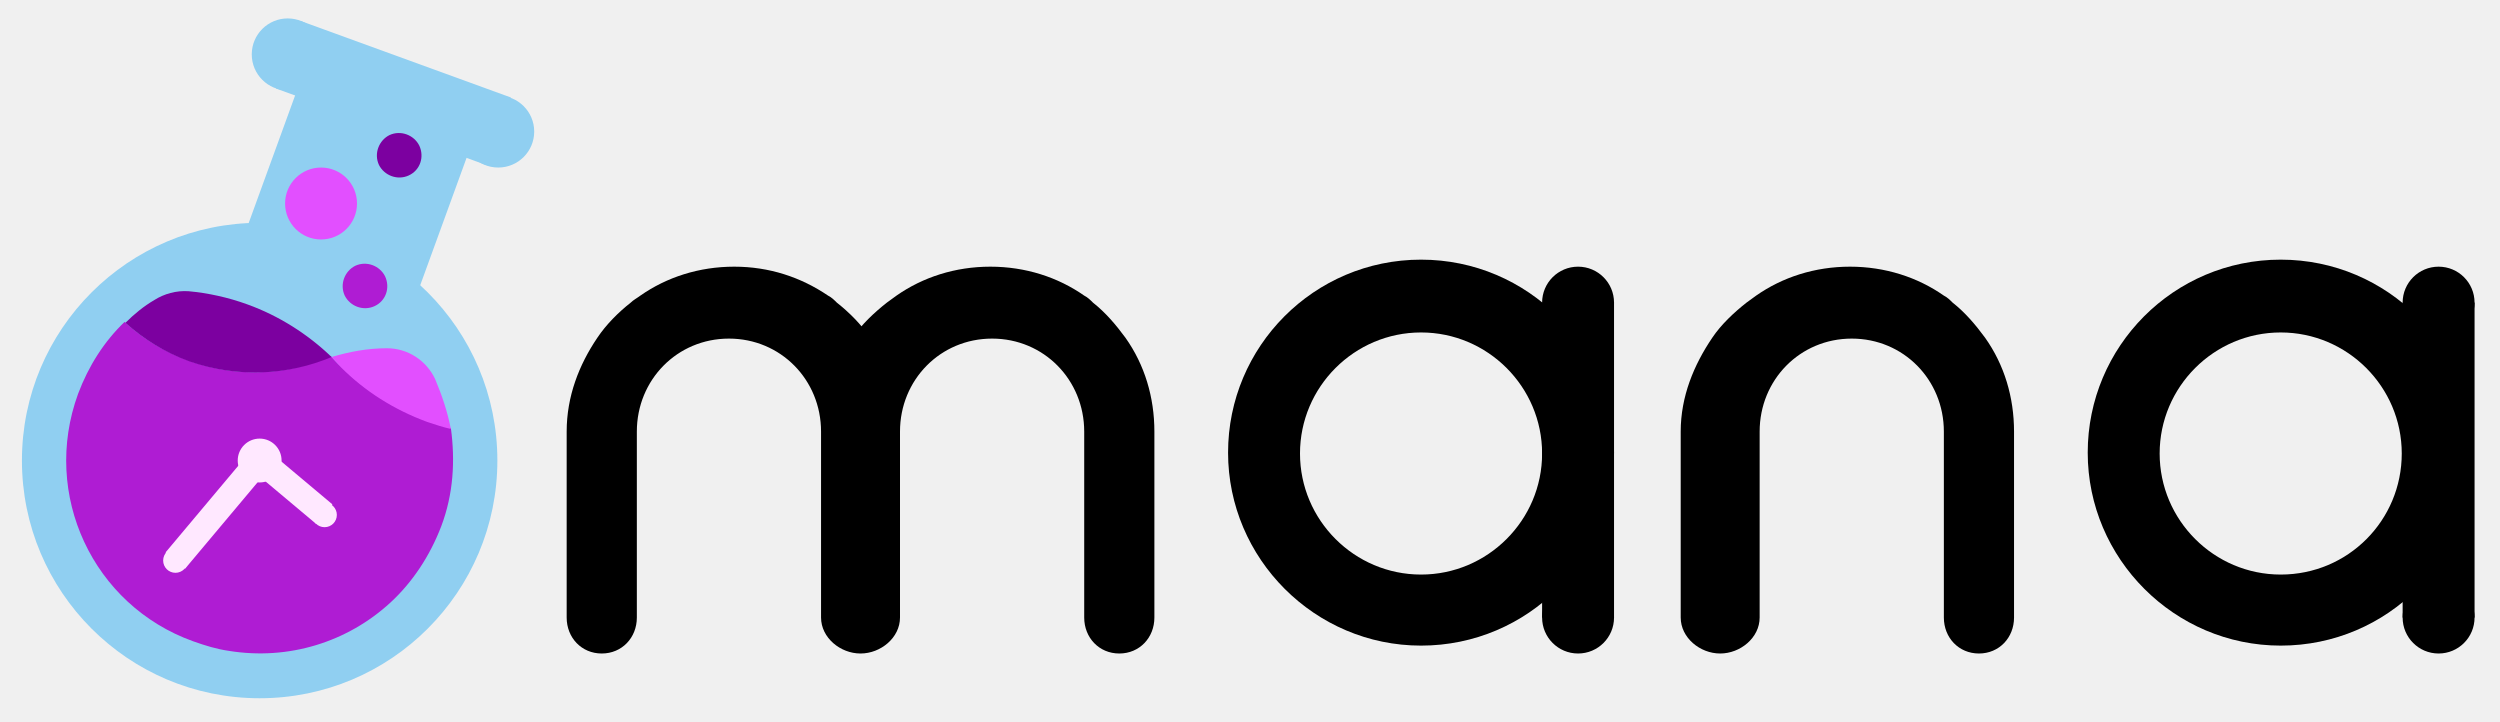
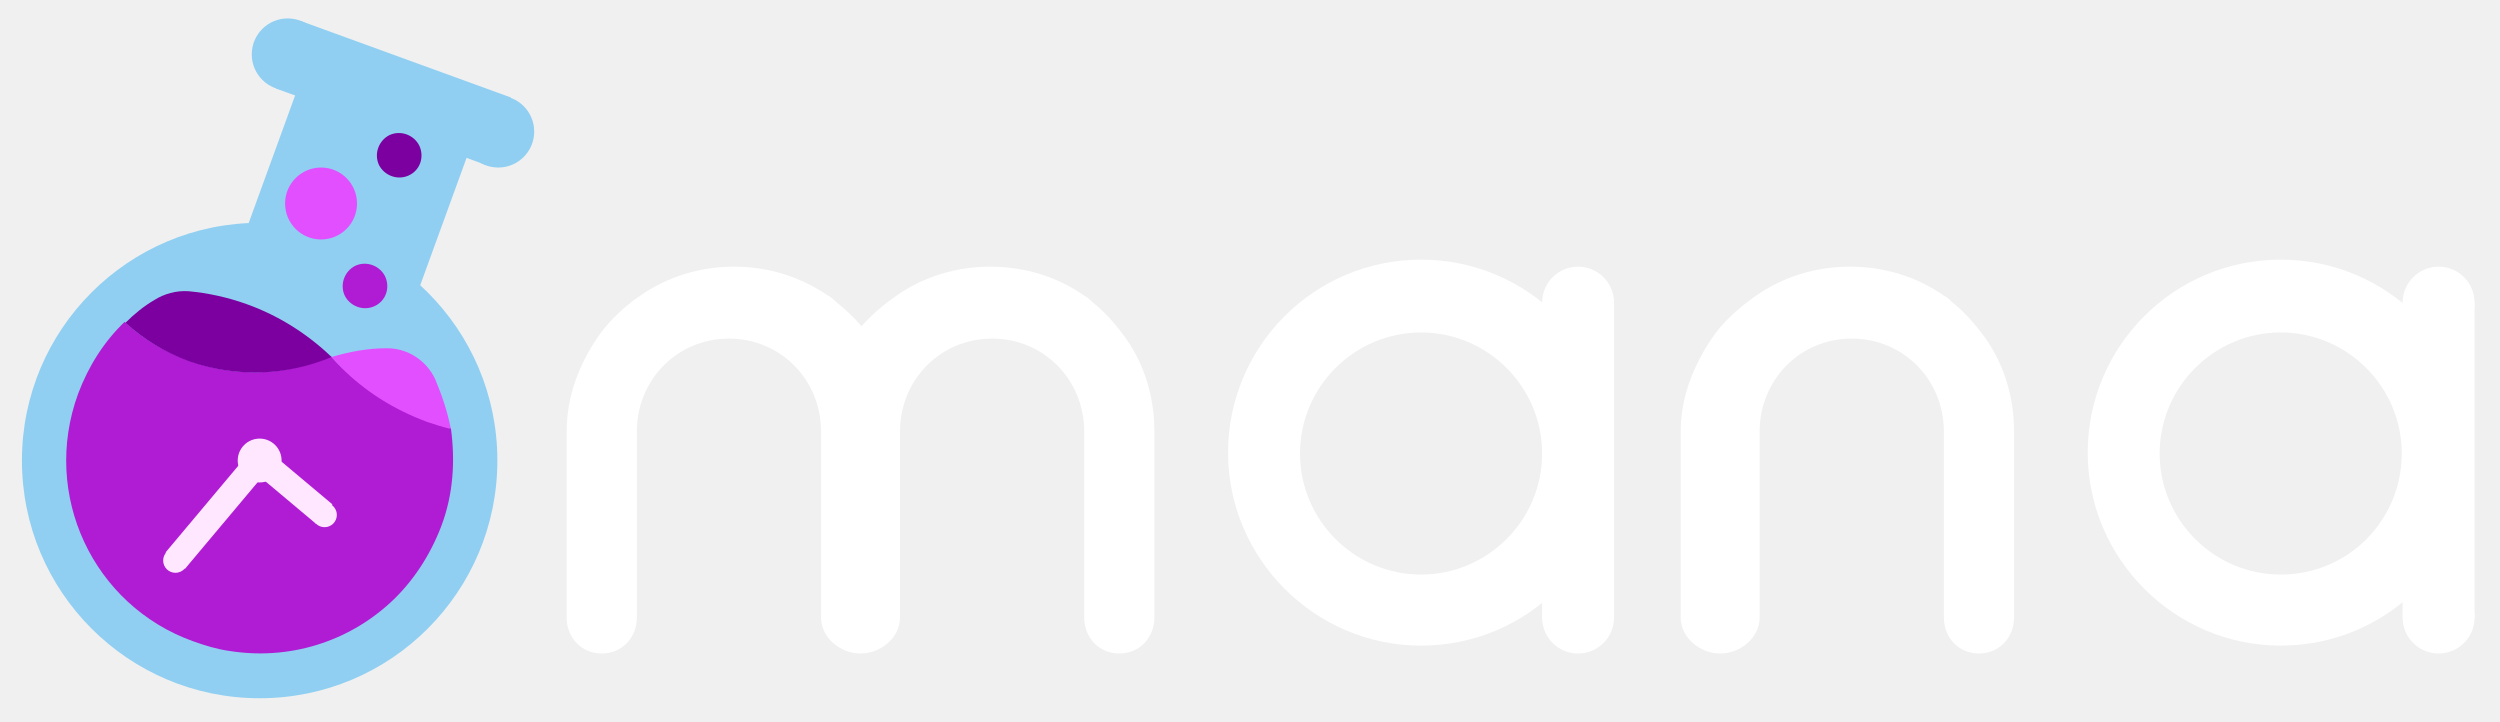
<svg xmlns="http://www.w3.org/2000/svg" viewBox="0 0 285 82.2" enable-background="new 0 0 285 82.2">
  <g>
    <circle fill="#90CFF1" cx="29.6" cy="52.5" r="27.1" />
    <path fill="#90CFF1" d="M33.707 10.706l19.546 7.114-5.369 14.753-19.546-7.114z" />
    <circle fill="#90CFF1" cx="32.8" cy="6.2" r="4.1" />
    <circle fill="#90CFF1" cx="56.8" cy="15" r="4.1" />
    <path fill="#90CFF1" d="M34.27 2.389l23.962 8.721-2.804 7.706-23.962-8.721z" />
    <path fill="#AF1CD3" d="M50.3 60c-1.3 3.4-3.3 6.4-5.8 8.7-4.9 4.5-11.6 6.6-18.4 5.5-1.4-.2-2.7-.6-4.1-1.1-11.4-4.1-17.3-16.7-13.1-28.2 1.2-3.2 3-6 5.3-8.2 2.1 1.9 4.5 3.4 7.3 4.4 5.5 2 11.2 1.7 16.2-.5l.1.1c.4.4.7.8 1.1 1.1 2.7 2.7 6 4.8 9.8 6.2.9.3 1.8.6 2.7.8.5 3.7.3 7.5-1.1 11.2z" />
    <path fill="#7C00A0" d="M37.8 40.7c-5 2.1-10.7 2.4-16.2.5-2.8-1-5.3-2.6-7.3-4.4 1-1 2.1-1.9 3.3-2.6 1.1-.7 2.5-1.1 3.9-1 2.2.2 4.5.7 6.7 1.5 3.6 1.3 6.9 3.4 9.6 6z" />
    <path fill="#E24FFF" d="M51.4 48.9c-.9-.2-1.8-.5-2.7-.8-3.8-1.4-7.1-3.5-9.8-6.2l-1.1-1.2c2-.6 4.1-1 6.3-1 2.4 0 4.5 1.4 5.5 3.5.8 1.9 1.4 3.7 1.8 5.7z" />
    <circle fill="#FFE8FF" cx="29.6" cy="52.5" r="2.5" />
    <g fill="#FFE8FF">
      <circle cx="30.7" cy="53.4" r="1.4" />
      <circle cx="37" cy="58.7" r="1.4" />
      <path d="M36.031 59.718l-6.281-5.271 1.864-2.221 6.281 5.271z" />
    </g>
    <g fill="#FFE8FF">
      <circle cx="28.7" cy="53.6" r="1.4" />
      <path d="M29.774 54.496l-8.678 10.341-2.221-1.864 8.678-10.341z" />
      <circle cx="20" cy="63.9" r="1.4" />
    </g>
    <circle fill="#E24FFF" cx="36.6" cy="23.2" r="4.1" />
    <path fill="#7C00A0" d="M46.6 20c-1.3.6-2.8 0-3.4-1.2-.6-1.3 0-2.8 1.2-3.4 1.3-.6 2.8 0 3.4 1.2.6 1.3.1 2.8-1.2 3.4z" />
    <path fill="#AF1CD3" d="M42.7 34.9c-1.3.6-2.8 0-3.4-1.2-.6-1.3 0-2.8 1.2-3.4 1.3-.6 2.8 0 3.4 1.2.6 1.3.1 2.8-1.2 3.4z" />
-     <g>
+     <g fill="#fff">
      <path d="M260 29.6c-12.2 0-22 9.9-22 22s9.9 22 22 22c12.2 0 22-9.9 22-22s-9.8-22-22-22zm0 35.9c-7.6 0-13.8-6.2-13.8-13.8s6.2-13.8 13.8-13.8c7.6 0 13.8 6.2 13.8 13.8s-6.1 13.8-13.8 13.8z" />
      <circle cx="278" cy="70.4" r="4.1" />
      <circle cx="278" cy="34.5" r="4.1" />
      <path d="M273.9 34.5h8.2v35.9h-8.2z" />
    </g>
-     <path d="M229.6 49.2v21.2c0 2.3-1.7 4.1-4 4.1s-4-1.8-4-4.1v-21.2c0-5.9-4.6-10.6-10.5-10.6s-10.5 4.7-10.5 10.6v21.2c0 2.3-2.2 4.1-4.5 4.1s-4.5-1.8-4.5-4.1v-21.2c0-4 1.5-7.6 3.6-10.7 1-1.5 2.5-2.9 3.9-4l1.1-.8c3-2.1 6.7-3.3 10.7-3.3s7.7 1.2 10.7 3.3c.4.2.7.5 1 .8 1.4 1.1 2.6 2.5 3.7 4 2.2 3.1 3.3 6.8 3.3 10.7z" />
-     <g>
+     <path fill="#fff" d="M229.6 49.2v21.2c0 2.3-1.7 4.1-4 4.1s-4-1.8-4-4.1v-21.2c0-5.9-4.6-10.6-10.5-10.6s-10.5 4.7-10.5 10.6v21.2c0 2.3-2.2 4.1-4.5 4.1s-4.5-1.8-4.5-4.1v-21.2c0-4 1.5-7.6 3.6-10.7 1-1.5 2.5-2.9 3.9-4l1.1-.8c3-2.1 6.7-3.3 10.7-3.3s7.7 1.2 10.7 3.3c.4.2.7.5 1 .8 1.4 1.1 2.6 2.5 3.7 4 2.2 3.1 3.3 6.8 3.3 10.7z" />
+     <g fill="#fff">
      <path d="M162 29.6c-12.2 0-22 9.9-22 22s9.9 22 22 22c12.2 0 22-9.9 22-22s-9.8-22-22-22zm0 35.9c-7.6 0-13.8-6.2-13.8-13.8s6.2-13.8 13.8-13.8c7.6 0 13.8 6.2 13.8 13.8s-6.2 13.8-13.8 13.8z" />
      <circle cx="179.9" cy="70.4" r="4.1" />
      <circle cx="179.9" cy="34.5" r="4.1" />
      <path d="M175.8 34.5h8.2v35.9h-8.2z" />
    </g>
-     <g>
+     <g fill="#fff">
      <path d="M102.6 49.2v21.2c0 2.3-2.2 4.1-4.5 4.1s-4.5-1.8-4.5-4.1v-21.2c0-5.9-4.6-10.6-10.5-10.6s-10.5 4.7-10.5 10.6v21.2c0 2.3-1.7 4.1-4 4.1s-4-1.8-4-4.1v-21.2c0-4 1.4-7.6 3.5-10.7 1-1.5 2.4-2.9 3.8-4 .3-.3.7-.5 1.1-.8 3-2.1 6.7-3.3 10.7-3.3 4 0 7.6 1.2 10.7 3.3.4.2.7.5 1 .8 1.4 1.1 2.8 2.5 3.8 4 2.1 3.1 3.4 6.8 3.4 10.7zM131.6 49.2v21.2c0 2.3-1.7 4.1-4 4.1s-4-1.8-4-4.1v-21.2c0-5.9-4.6-10.6-10.5-10.6s-10.5 4.7-10.5 10.6v21.2c0 2.3-2.2 4.1-4.5 4.1s-4.5-1.8-4.5-4.1v-21.2c0-4 1.5-7.6 3.6-10.7 1-1.5 2.5-2.9 3.9-4l1.1-.8c3-2.1 6.7-3.3 10.7-3.3 4 0 7.7 1.2 10.7 3.3.4.2.7.5 1 .8 1.4 1.1 2.6 2.5 3.7 4 2.2 3.1 3.3 6.8 3.3 10.7z" />
    </g>
  </g>
</svg>
